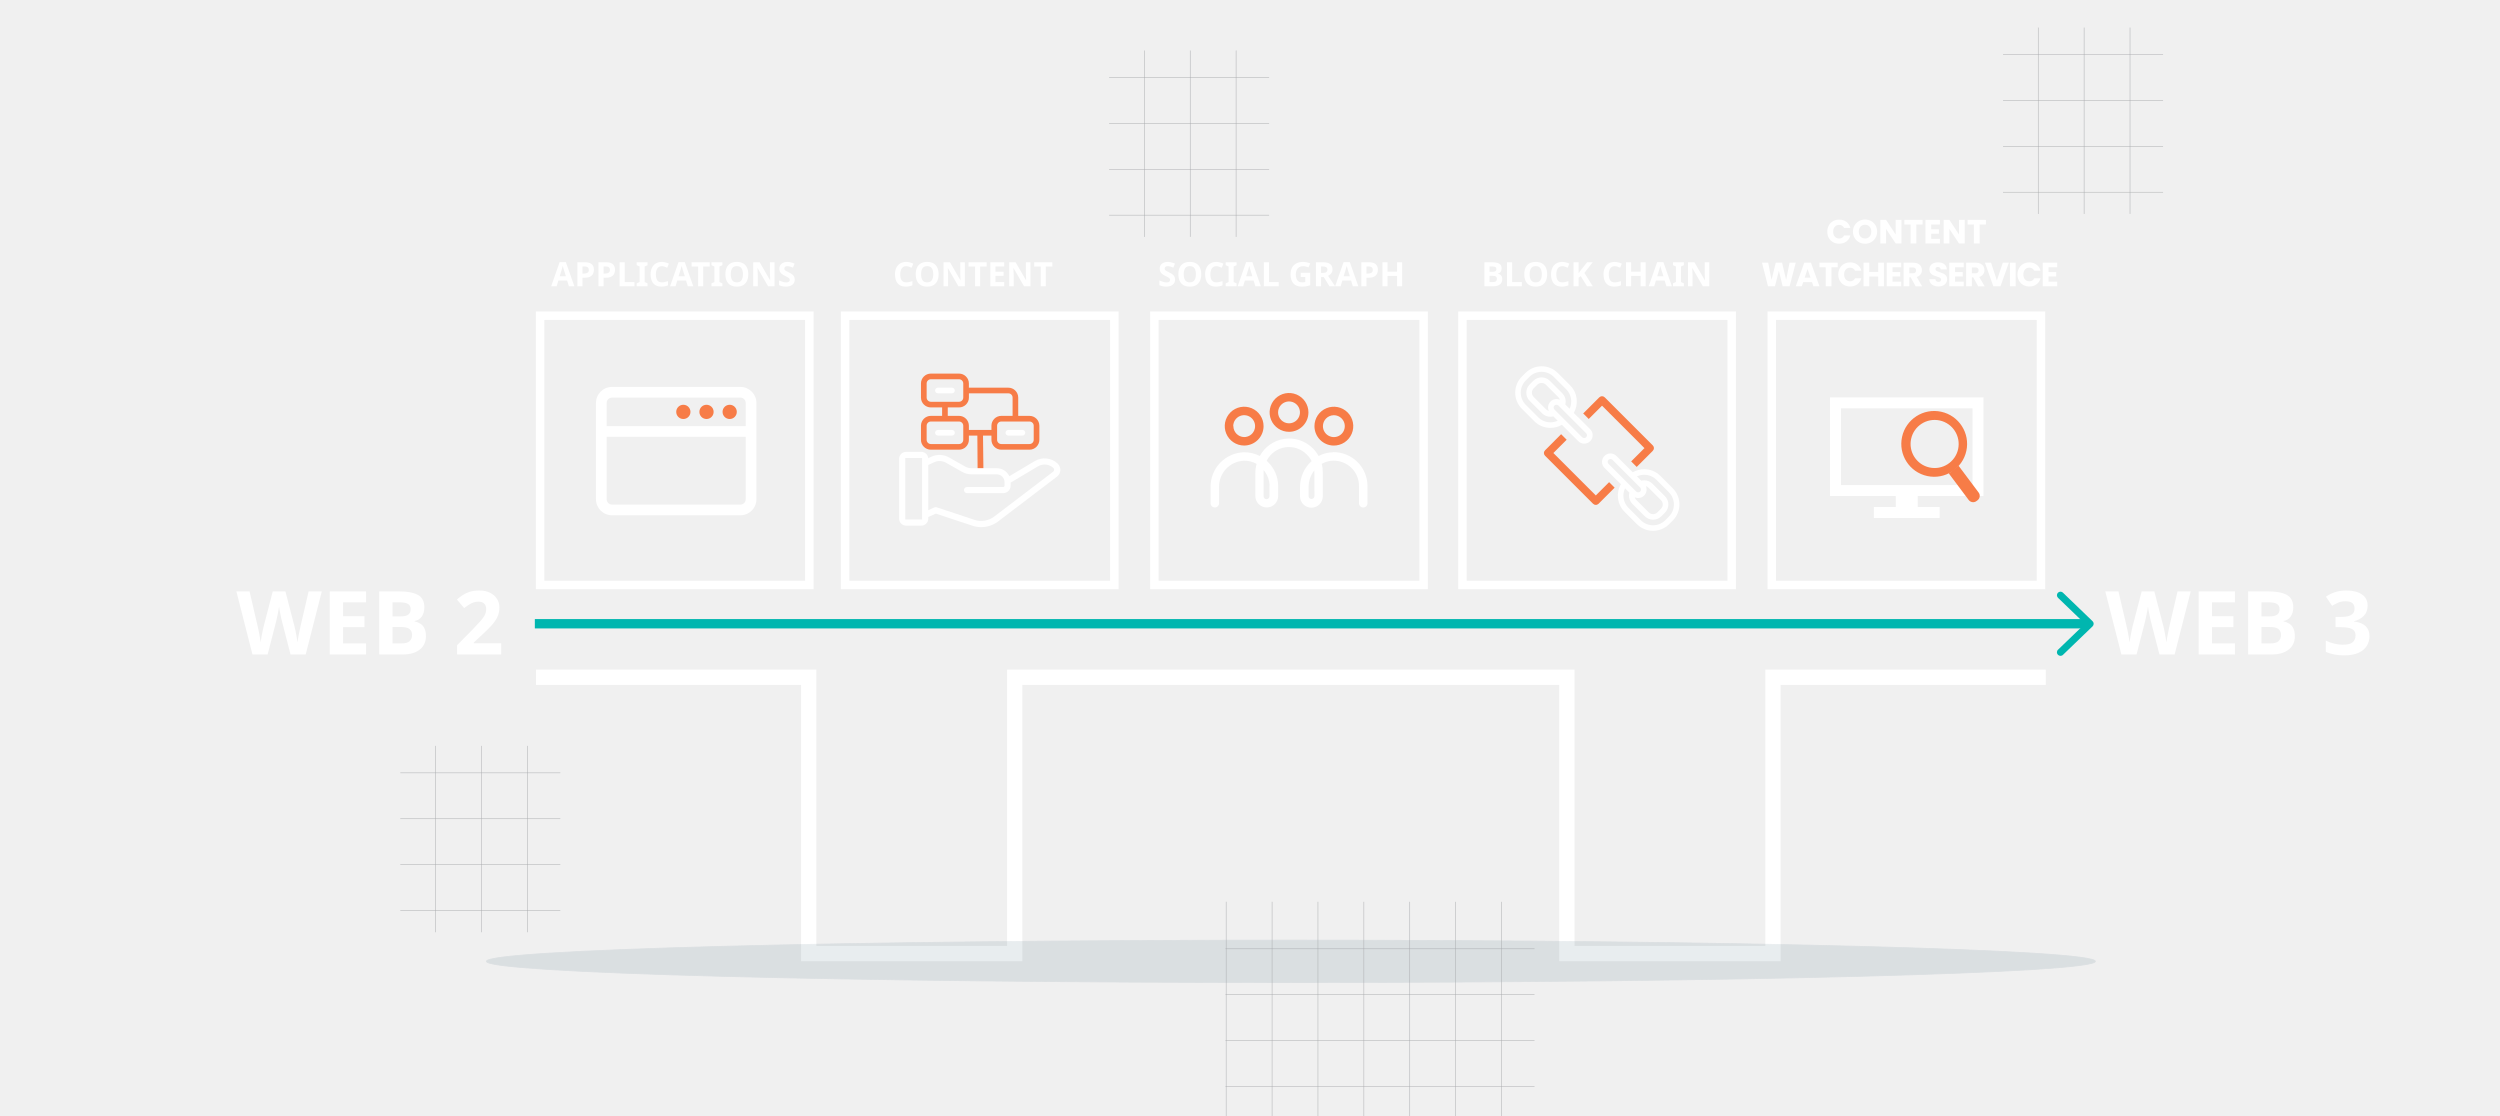
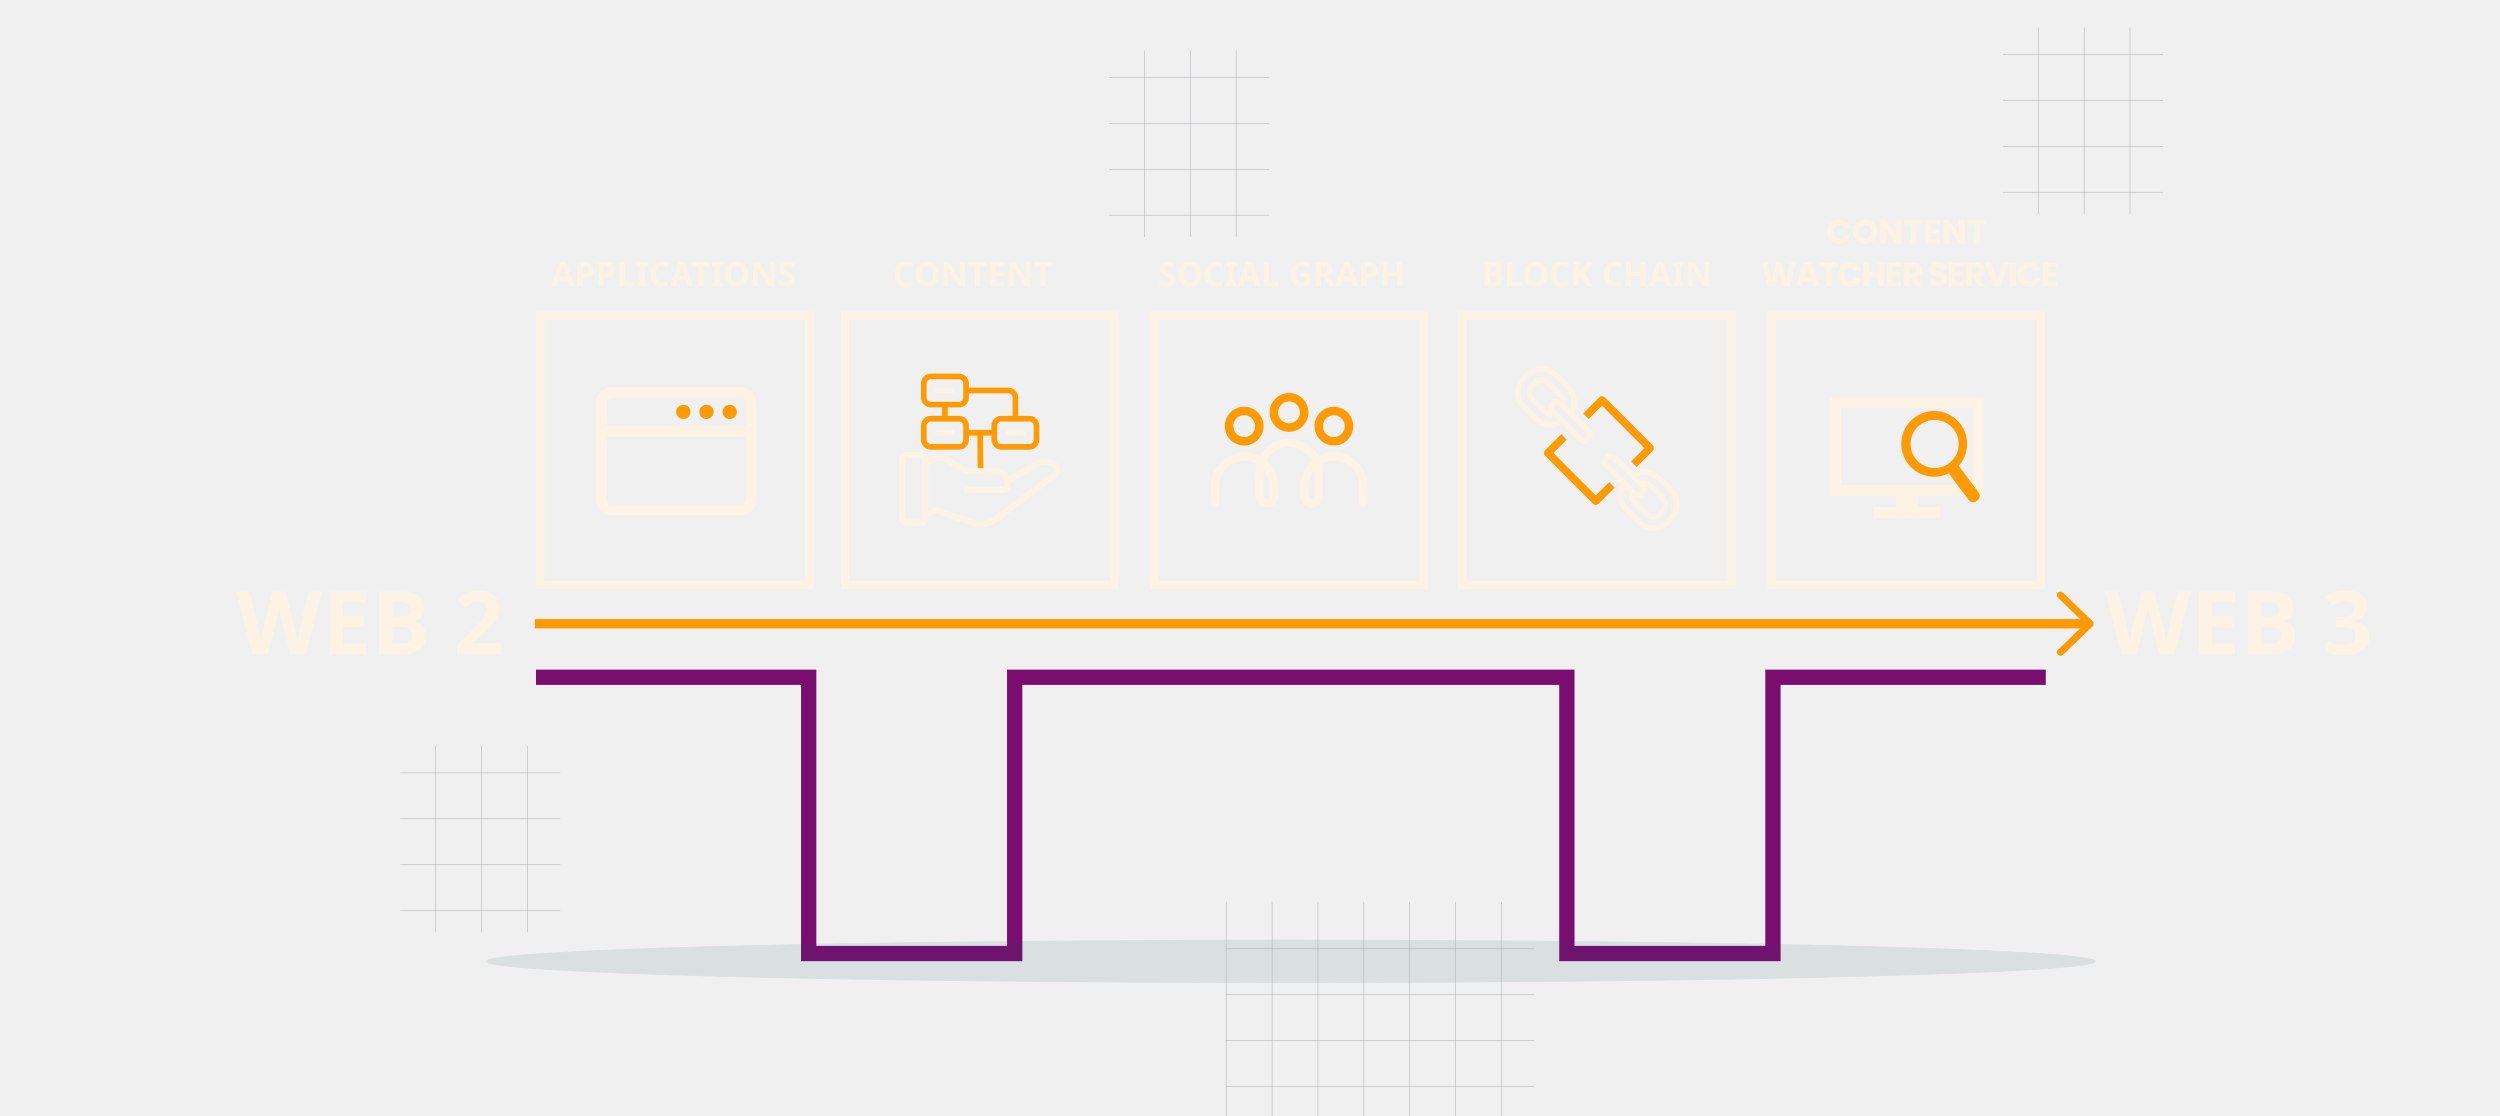
<svg xmlns="http://www.w3.org/2000/svg" viewBox="0 0 818 365">
-   <text fill="#fff" font-family="Poppins-Bold, Poppins" font-size="11" font-weight="700" transform="translate(180.34 93.67)">
-     <tspan x="0" y="0">APPLICATIONS</tspan>
+   <style>.A,.H,.I{isolation:isolate}.M{fill:#fcf3e4}.N{opacity:.8}.O{fill:#a7a9ac}.P{font-family:Poppins-Bold,Poppins}.Q{font-weight:700}.R{fill:#ff9a02}.S{font-size:11px}</style>
+   <text class="A M P Q S">
+     <tspan x="180.34" y="93.67">APPLICATIONS</tspan>
+     <tspan x="292.2" y="93.67">CONTENT</tspan>
  </text>
-   <text fill="#fff" font-family="Poppins-Bold, Poppins" font-size="11" font-weight="700" transform="translate(292.2 93.67)">
-     <tspan x="0" y="0">CONTENT</tspan>
+   <path d="M266.2 192.78h-90.87v-90.87h90.87v90.87zm-88.1-2.77h85.32v-85.32H178.1v85.32zm289.1 2.77h-90.87v-90.87h90.87v90.87zm-88.1-2.77h85.32v-85.32H379.1v85.32z" class="M" />
+   <path d="M428.12 134.94c0-2.57-1.55-4.89-3.92-5.87s-5.11-.44-6.92 1.38a6.35 6.35 0 0 0-1.38 6.92 6.34 6.34 0 0 0 5.87 3.92c3.51 0 6.35-2.85 6.35-6.35h0zm-9.93 0c0-1.45.87-2.75 2.21-3.31a3.57 3.57 0 0 1 4.67 4.67c-.55 1.34-1.86 2.21-3.31 2.21-1.97 0-3.57-1.61-3.58-3.58h.01zm18.19 10.85c2.58.02 4.91-1.51 5.91-3.89 1-2.37.47-5.11-1.34-6.94a6.35 6.35 0 1 0-4.56 10.83h-.01zm0-9.93a3.58 3.58 0 0 1 2.61 6.09c-1.02 1.04-2.56 1.35-3.91.8-1.34-.55-2.22-1.86-2.22-3.31a3.59 3.59 0 0 1 3.52-3.58h0zm-22.94 3.57c0-2.57-1.55-4.89-3.92-5.87s-5.11-.44-6.92 1.38a6.35 6.35 0 0 0-1.38 6.92c.98 2.37 3.3 3.92 5.87 3.92 3.51 0 6.35-2.85 6.35-6.35h0zm-9.93 0c0-1.45.87-2.75 2.21-3.31 1.34-.55 2.87-.25 3.9.78a3.57 3.57 0 0 1 .77 3.9c-.55 1.34-1.86 2.21-3.31 2.21a3.59 3.59 0 0 1-3.52-3.58h-.06.01z" class="R" />
+   <g class="M">
+     <path d="M436.18 147.98a10.56 10.56 0 0 0-4.74 1.22 10.65 10.65 0 0 0-1.93-2.55c-2.44-2.42-5.89-3.55-9.29-3.05s-6.37 2.58-8.01 5.6a11.21 11.21 0 0 0-5.27-1.22c-2.93.11-5.7 1.35-7.73 3.48-2.02 2.12-3.14 4.95-3.11 7.88v5.31c0 .77.62 1.39 1.39 1.39s1.39-.62 1.39-1.39v-5.31c-.07-4.59 3.53-8.39 8.12-8.59 1.46-.04 2.89.32 4.16 1.03a11.75 11.75 0 0 0-.41 3.06v7.47a3.73 3.73 0 1 0 7.46 0v-3.29c-.01-2.97-1.23-5.82-3.37-7.88l-.39-.36c1.18-2.36 3.42-4 6.02-4.41s5.24.46 7.09 2.33c.65.63 1.19 1.36 1.6 2.17-2.43 2.18-3.81 5.29-3.8 8.55v2.97h0a3.73 3.73 0 1 0 7.46 0v-7.85a10.79 10.79 0 0 0-.35-2.77 8.05 8.05 0 0 1 3.77-1.04 8.3 8.3 0 0 1 5.95 2.37c1.59 1.55 2.48 3.68 2.47 5.9v5.67c0 .77.62 1.39 1.39 1.39s1.39-.62 1.39-1.39v-5.63c0-2.97-1.19-5.81-3.31-7.9-2.11-2.09-4.97-3.24-7.94-3.2v.06-.02zm-20.81 11.1v3.29a.96.96 0 0 1-1.92 0v-8.56c1.24 1.46 1.94 3.3 1.96 5.22l-.04.06h0zm14.72 3.23a.96.96 0 0 1-1.92 0v-2.97a8.75 8.75 0 0 1 1.89-5.44v.62l.03 7.78h0z" />
+     <use href="#B" />
+     <use href="#B" x="-23.05" />
+     <use href="#B" x="-23.05" y="-13.83" />
+   </g>
+   <path d="M336.85 136.07h-3.69v-5.99c0-1.78-1.45-3.23-3.23-3.23h-12.91v-1.38c0-1.78-1.45-3.23-3.23-3.23h-9.22c-1.78 0-3.23 1.45-3.23 3.23v4.61c0 1.78 1.45 3.23 3.23 3.23h3.69v2.76h-3.69c-1.78 0-3.23 1.45-3.23 3.23v4.61c0 1.78 1.45 3.23 3.23 3.23h9.22c1.78 0 3.23-1.45 3.23-3.23v-1.38h2.77l.08 10.85h1.9l-.13-10.85h2.76v1.38c0 1.78 1.45 3.23 3.23 3.23h9.22c1.78 0 3.23-1.45 3.23-3.23v-4.61c0-1.78-1.45-3.23-3.23-3.23h0zm-21.67 3.23v4.61c0 .76-.62 1.38-1.38 1.38h-9.22c-.76 0-1.38-.62-1.38-1.38v-4.61c0-.76.62-1.38 1.38-1.38h9.22c.76 0 1.38.62 1.38 1.38zm0-9.22c0 .76-.62 1.38-1.38 1.38h-9.22c-.76 0-1.38-.62-1.38-1.38v-4.61c0-.76.62-1.38 1.38-1.38h9.22c.76 0 1.38.62 1.38 1.38v4.61zm-1.38 5.99h-3.69v-2.76h3.69c1.78 0 3.23-1.45 3.23-3.23v-1.38h12.91c.76 0 1.38.62 1.38 1.38v5.99h-3.69c-1.78 0-3.23 1.45-3.23 3.23v1.38h-7.38v-1.38c0-1.78-1.45-3.23-3.23-3.23h.01zm12.45 3.23c0-.76.62-1.38 1.38-1.38h9.22c.76 0 1.38.62 1.38 1.38v4.61c0 .76-.62 1.38-1.38 1.38h-9.22c-.76 0-1.38-.62-1.38-1.38v-4.61z" class="R" />
+   <path d="M346.08 151.7h0c-2.01-1.92-5.08-2.26-7.47-.85l-8.35 4.96-.13-.24c-.8-1.46-2.33-2.37-3.99-2.37h-8.26c-.73 0-1.46-.19-2.1-.55l-5.28-2.99a6.28 6.28 0 0 0-5.72-.23l-1.05.49-.07-.31c-.24-1.04-1.15-1.76-2.21-1.76h-4.98c-1.25 0-2.28 1.02-2.28 2.28v19.58c0 1.25 1.02 2.28 2.28 2.28h4.98c1.25 0 2.28-1.02 2.28-2.28v-.55l2.49-1.11 12 3.98c.91.3 1.86.45 2.8.45 1.97 0 3.94-.63 5.52-1.83l19.32-14.71a2.77 2.77 0 0 0 1.09-2.05c.04-.81-.27-1.6-.86-2.16v-.03zm-1.23 2.88l-.22-.27-19.32 14.71c-1.81 1.38-4.29 1.8-6.46 1.08l-12.37-4.11c-.11-.04-.21-.05-.32-.05a1.06 1.06 0 0 0-.42.09l-2.01.9v-14.79l1.91-.89c1.24-.58 2.69-.52 3.88.15l5.28 2.99a6.26 6.26 0 0 0 3.09.82h8.26c1.4 0 2.53 1.14 2.53 2.53v1.19c0 .23-.19.42-.42.42h-11.84c-.55 0-1.01.45-1.01 1s.45 1.01 1.01 1.01h11.83c1.34 0 2.43-1.09 2.43-2.43v-1.02l8.96-5.33c1.61-.96 3.69-.73 5.05.57.17.16.25.38.23.61-.01.2-.12.41-.29.54l.22.27h0zm-43.14-4.73v20.11h-5.5v-20.11h5.5zM366 192.78h-90.87v-90.87H366v90.87zm-88.1-2.77h85.32v-85.32H277.9v85.32zm391.3 2.77h-90.87v-90.87h90.87v90.87zm-88.1-2.77h85.32v-85.32H581.1v85.32zm-13.1 2.77h-90.87v-90.87H568v90.87zm-88.1-2.77h85.32v-85.32H479.9v85.32h0z" class="M" />
+   <g class="R">
+     <use href="#C" />
+     <path d="M225.92,134.77c0,1.29-1.04,2.33-2.33,2.33s-2.33-1.04-2.33-2.33,1.04-2.33,2.33-2.33,2.33,1.04,2.33,2.33Z" />
+     <use href="#C" x="7.58" />
+   </g>
+   <path d="M200.25 126.6a5.25 5.25 0 0 0-5.25 5.25v31.5a5.25 5.25 0 0 0 5.25 5.25h42a5.25 5.25 0 0 0 5.25-5.25v-31.5a5.25 5.25 0 0 0-5.25-5.25h-42zm-1.75 5.25c0-.97.78-1.75 1.75-1.75h42c.97 0 1.75.78 1.75 1.75v7.58h-45.5v-7.58zm45.5 11.08v20.42c0 .97-.78 1.75-1.75 1.75h-42c-.97 0-1.75-.78-1.75-1.75v-20.42H244z" fill-rule="evenodd" class="M" />
+   <path d="M508.26,148.23l4.35-4.35-1.81-1.81-5.25,5.26c-.24.24-.38.56-.38.9s.14.66.38.9l15.69,15.69c.24.24.57.38.91.38s.66-.14.91-.38l5.25-5.25-1.81-1.81-4.35,4.35-13.88-13.88h0Z" class="R" />
+   <path d="M516.35 136.53h0l-1.42-1.42c1.65-2.85 1.27-6.57-1.17-9.01l-4.07-4.07a7.47 7.47 0 0 0-10.55 0l-1.18 1.18a7.47 7.47 0 0 0 0 10.55l4.07 4.07c1.45 1.45 3.37 2.18 5.28 2.18 1.29 0 2.58-.34 3.74-1.01l1.42 1.42h0l1.44 1.43.37.37 2.13 2.13a2.74 2.74 0 1 0 3.9-3.9l-2.13-2.13-1.8-1.81-.03.02zm-13.04 0l-4.07-4.07a5.64 5.64 0 0 1 0-7.97l1.18-1.18c1.1-1.1 2.54-1.65 3.99-1.65s2.89.55 3.99 1.65l4.07 4.07c1.72 1.72 2.09 4.28 1.11 6.37l-1.42-1.41a3.91 3.91 0 0 0 .13-.97c0-1.02-.4-1.98-1.12-2.7l-4.07-4.07a3.82 3.82 0 0 0-5.4 0l-1.18 1.18a3.82 3.82 0 0 0 0 5.4l4.07 4.07c.74.74 1.72 1.12 2.7 1.12.33 0 .65-.05.97-.13l1.42 1.42c-2.09.97-4.65.61-6.37-1.11v-.02zm3.44-2.08a1.99 1.99 0 0 1-.86-.5l-4.07-4.07a1.99 1.99 0 0 1 0-2.82l1.18-1.18c.39-.39.9-.58 1.41-.58s1.02.19 1.41.58l4.07 4.07c.24.24.41.54.5.86a2.76 2.76 0 0 0-3.06.57 2.74 2.74 0 0 0-.81 1.95c0 .39.08.76.23 1.11h0zm12.24 7.3c.17.18.27.41.27.66s-.1.48-.27.66a.95.95 0 0 1-1.31 0l-9.06-9.06c-.17-.17-.27-.41-.27-.65s.1-.48.27-.66a.93.93 0 0 1 1.31 0l9.06 9.06h0zm9.95 15.25h0l1.42 1.42c-1.65 2.85-1.27 6.57 1.17 9.01l4.07 4.07a7.47 7.47 0 0 0 10.55 0l1.18-1.18a7.47 7.47 0 0 0 0-10.55l-4.07-4.07c-1.45-1.45-3.37-2.18-5.28-2.18-1.29 0-2.58.34-3.74 1.01l-1.42-1.42h0l-1.44-1.43-.37-.37-2.13-2.13a2.74 2.74 0 1 0-3.9 3.9l2.13 2.13 1.8 1.81.03-.02zm13.04 0l4.07 4.07a5.64 5.64 0 0 1 0 7.97l-1.18 1.18c-1.1 1.1-2.54 1.65-3.99 1.65s-2.89-.55-3.99-1.65l-4.07-4.07c-1.72-1.72-2.09-4.28-1.11-6.37l1.42 1.41a3.91 3.91 0 0 0-.13.97c0 1.02.4 1.98 1.12 2.7l4.07 4.07a3.82 3.82 0 0 0 5.4 0l1.18-1.18a3.82 3.82 0 0 0 0-5.4l-4.07-4.07c-.74-.74-1.72-1.12-2.7-1.12-.33 0-.65.05-.97.13l-1.42-1.42c2.09-.97 4.65-.61 6.37 1.11v.02zm-3.44 2.08a1.99 1.99 0 0 1 .86.5l4.07 4.07a1.99 1.99 0 0 1 0 2.82l-1.18 1.18c-.39.39-.9.58-1.41.58s-1.02-.19-1.41-.58l-4.07-4.07c-.24-.24-.41-.54-.5-.86a2.76 2.76 0 0 0 3.06-.57 2.74 2.74 0 0 0 .81-1.95c0-.39-.08-.76-.23-1.11h0zm-12.24-7.3c-.17-.18-.27-.41-.27-.66s.1-.48.27-.66a.95.95 0 0 1 1.31 0l9.06 9.06c.17.17.27.41.27.65s-.1.48-.27.66a.93.93 0 0 1-1.31 0l-9.06-9.06h0z" class="M" />
+   <g class="R">
+     <path d="M538.07 146.62l-4.35 4.35 1.81 1.81 5.25-5.26c.24-.24.38-.56.38-.9s-.14-.66-.38-.9l-15.69-15.69c-.24-.24-.57-.38-.91-.38s-.66.14-.91.38l-5.25 5.25 1.81 1.81 4.35-4.35 13.88 13.88h0zM675 193.92c-.46-.45-1.2-.43-1.65.03s-.43 1.2.03 1.65l7.61 7.33h-11.03v2.33h11.03l-7.61 7.33a1.15 1.15 0 0 0-.36.84c0 .31.11.58.33.81.45.46 1.19.48 1.65.03l9.69-9.33c.23-.22.36-.52.36-.84s-.13-.62-.36-.84l-9.69-9.33h0z" />
+     <path d="M175 202.56h507v3.06H175z" />
+   </g>
+   <path d="M175.38 221.6h89.22V312h67.41v-90.4h180.67V312h67.43v-90.4h89.27" fill="none" stroke-miterlimit="10" stroke="#790e70" stroke-width="5" />
+   <ellipse class="H" cx="422.38" cy="314.55" rx="263.24" ry="6.94" fill="#19455e" opacity=".1" stroke="#19455e" stroke-width=".25" />
+   <path d="M598.78 130.02v32.28h21.52v3.59h-7.17v3.59h21.52v-3.59h-7.17v-3.59H649v-32.28h-50.22zm3.59 3.59h43.05v25.11h-43.05v-25.11z" class="M" />
+   <g class="R">
+     <path d="M640.85,152.4l6.56,8.76c.6.8.43,1.93-.36,2.53l-.36.27c-.8.6-1.93.43-2.53-.36l-6.51-8.7" />
+     <path d="M622.35 142.96c1.26-5.81 6.99-9.5 12.8-8.24s9.5 6.99 8.24 12.8-6.99 9.5-12.8 8.24-9.5-6.99-8.24-12.8zm8.99 10c4.25.92 8.44-1.77 9.36-6.02s-1.77-8.44-6.02-9.36-8.44 1.77-9.36 6.02 1.77 8.44 6.02 9.36z" />
+   </g>
+   <text class="A M P Q S">
+     <tspan x="378.86" y="93.67">SOCIAL GRAPH</tspan>
+     <tspan x="484.72" y="93.67">BLOCK CHAIN</tspan>
  </text>
-   <path d="m266.2 192.78h-90.87v-90.87h90.87zm-88.1-2.77h85.32v-85.32h-85.32z" fill="#fff" />
-   <path d="m467.2 192.78h-90.87v-90.87h90.87zm-88.1-2.77h85.32v-85.32h-85.32z" fill="#fff" />
-   <path d="m428.12 134.94c0-2.57-1.55-4.89-3.92-5.87s-5.11-.44-6.92 1.38c-1.82 1.82-2.36 4.55-1.38 6.92.98 2.38 3.3 3.92 5.87 3.92 3.51 0 6.35-2.85 6.35-6.35zm-9.93 0c0-1.45.87-2.75 2.21-3.31s2.88-.25 3.9.77 1.33 2.56.77 3.9c-.55 1.34-1.86 2.21-3.31 2.21-1.97 0-3.57-1.61-3.58-3.58z" fill="#f77c47" />
-   <path d="m436.38 145.79c2.58.02 4.91-1.51 5.91-3.89 1-2.37.47-5.11-1.34-6.94s-4.55-2.38-6.93-1.4-3.93 3.3-3.93 5.88c0 3.49 2.81 6.32 6.3 6.35zm0-9.93c1.46-.02 2.77.83 3.35 2.17.57 1.34.28 2.88-.74 3.92s-2.56 1.35-3.91.8c-1.34-.55-2.22-1.86-2.22-3.31 0-1.95 1.57-3.54 3.52-3.58z" fill="#f77c47" />
-   <path d="m413.44 139.43c0-2.57-1.55-4.89-3.92-5.87s-5.11-.44-6.92 1.38c-1.82 1.82-2.36 4.55-1.38 6.92s3.3 3.92 5.87 3.92c3.51 0 6.35-2.85 6.35-6.35zm-9.93 0c0-1.45.87-2.75 2.21-3.31 1.34-.55 2.87-.25 3.9.78 1.02 1.02 1.33 2.56.77 3.9-.55 1.34-1.86 2.21-3.31 2.21-1.95-.04-3.52-1.63-3.52-3.58h-.06z" fill="#f77c47" />
-   <path d="m436.18 147.98c-1.66.03-3.28.45-4.74 1.22-.51-.94-1.16-1.8-1.93-2.55-2.44-2.42-5.89-3.55-9.29-3.05s-6.37 2.58-8.01 5.6c-1.63-.83-3.44-1.25-5.27-1.22-2.93.11-5.7 1.35-7.73 3.48-2.02 2.12-3.14 4.95-3.11 7.88v5.31c0 .77.62 1.39 1.39 1.39s1.39-.62 1.39-1.39v-5.31c-.07-4.59 3.53-8.39 8.12-8.59 1.46-.04 2.89.32 4.16 1.03-.27 1-.41 2.03-.41 3.06v7.47c0 2.06 1.67 3.73 3.73 3.73s3.73-1.67 3.73-3.73v-3.29c-.01-2.97-1.23-5.82-3.37-7.88l-.39-.36c1.18-2.36 3.42-4 6.02-4.41s5.24.46 7.09 2.33c.65.63 1.19 1.36 1.6 2.17-2.43 2.18-3.81 5.29-3.8 8.55v2.97c0 2.06 1.67 3.73 3.73 3.73s3.73-1.67 3.73-3.73v-7.85c0-.93-.11-1.87-.35-2.77 1.15-.65 2.45-1.01 3.77-1.04 2.22-.04 4.37.82 5.95 2.37 1.59 1.55 2.48 3.68 2.47 5.9v5.67c0 .77.62 1.39 1.39 1.39s1.39-.62 1.39-1.39v-5.63c0-2.97-1.19-5.81-3.31-7.9-2.11-2.09-4.97-3.24-7.94-3.2v.06zm-20.81 11.1v3.29c0 .53-.43.96-.96.96s-.96-.43-.96-.96v-8.56c1.24 1.46 1.94 3.3 1.96 5.22l-.04.06zm14.72 3.23c0 .53-.43.96-.96.96s-.96-.43-.96-.96v-2.97c0-1.97.66-3.89 1.89-5.44v.62l.03 7.78z" fill="#fff" />
-   <path d="m295.86 150.2h6.19v20.8h-6.19z" fill="none" />
-   <path d="m324.75 139.3c0-1.59 1.29-2.88 2.88-2.88h4.03v-6.34c0-.95-.77-1.73-1.73-1.73h-13.25v1.73c0 1.59-1.29 2.88-2.88 2.88h-4.03v3.46h4.03c1.59 0 2.88 1.29 2.88 2.88v1.73h8.07z" fill="none" />
-   <path d="m325.9 139.3v4.61c0 .95.77 1.73 1.73 1.73h9.22c.95 0 1.73-.77 1.73-1.73v-4.61c0-.95-.77-1.73-1.73-1.73h-9.22c-.95 0-1.73.77-1.73 1.73zm4.03 1.73h4.61c.32 0 .58.26.58.58s-.26.58-.58.58h-4.61c-.32 0-.58-.26-.58-.58s.26-.58.58-.58z" fill="none" />
-   <path d="m313.8 137.57h-9.22c-.95 0-1.73.77-1.73 1.73v4.61c0 .95.77 1.73 1.73 1.73h9.22c.95 0 1.73-.77 1.73-1.73v-4.61c0-.95-.77-1.73-1.73-1.73zm-2.31 4.61h-4.61c-.32 0-.58-.26-.58-.58s.26-.58.58-.58h4.61c.32 0 .58.26.58.58s-.26.58-.58.58z" fill="none" />
-   <path d="m315.52 130.07v-4.61c0-.95-.77-1.73-1.73-1.73h-9.22c-.95 0-1.73.77-1.73 1.73v4.61c0 .95.77 1.73 1.73 1.73h9.22c.95 0 1.73-.77 1.73-1.73zm-4.03-1.73h-4.61c-.32 0-.58-.26-.58-.58s.26-.58.58-.58h4.61c.32 0 .58.26.58.58s-.26.58-.58.58z" fill="none" />
-   <path d="m334.54 140.68h-4.61c-.51 0-.92.41-.92.92s.41.92.92.92h4.61c.51 0 .92-.41.92-.92s-.41-.92-.92-.92z" fill="#fff" />
-   <path d="m311.49 140.68h-4.61c-.51 0-.92.41-.92.92s.41.92.92.92h4.61c.51 0 .92-.41.92-.92s-.41-.92-.92-.92z" fill="#fff" />
-   <path d="m311.49 126.85h-4.61c-.51 0-.92.41-.92.92s.41.92.92.92h4.61c.51 0 .92-.41.92-.92s-.41-.92-.92-.92z" fill="#fff" />
-   <path d="m336.85 136.07h-3.69v-5.99c0-1.78-1.45-3.23-3.23-3.23h-12.91v-1.38c0-1.78-1.45-3.23-3.23-3.23h-9.22c-1.78 0-3.23 1.45-3.23 3.23v4.61c0 1.78 1.45 3.23 3.23 3.23h3.69v2.76h-3.69c-1.78 0-3.23 1.45-3.23 3.23v4.61c0 1.78 1.45 3.23 3.23 3.23h9.22c1.78 0 3.23-1.45 3.23-3.23v-1.38h2.77l.08 10.85h1.9l-.13-10.85h2.76v1.38c0 1.78 1.45 3.23 3.23 3.23h9.22c1.78 0 3.23-1.45 3.23-3.23v-4.61c0-1.78-1.45-3.23-3.23-3.23zm-21.67 3.23v4.61c0 .76-.62 1.38-1.38 1.38h-9.22c-.76 0-1.38-.62-1.38-1.38v-4.61c0-.76.62-1.38 1.38-1.38h9.22c.76 0 1.38.62 1.38 1.38zm0-9.22c0 .76-.62 1.38-1.38 1.38h-9.22c-.76 0-1.38-.62-1.38-1.38v-4.61c0-.76.62-1.38 1.38-1.38h9.22c.76 0 1.38.62 1.38 1.38zm-1.38 5.99h-3.69v-2.76h3.69c1.78 0 3.23-1.45 3.23-3.23v-1.38h12.91c.76 0 1.38.62 1.38 1.38v5.99h-3.69c-1.78 0-3.23 1.45-3.23 3.23v1.38h-7.38v-1.38c0-1.78-1.45-3.23-3.23-3.23zm12.45 3.23c0-.76.62-1.38 1.38-1.38h9.22c.76 0 1.38.62 1.38 1.38v4.61c0 .76-.62 1.38-1.38 1.38h-9.22c-.76 0-1.38-.62-1.38-1.38z" fill="#f77c47" />
-   <path d="m346.08 151.7c-2.01-1.92-5.08-2.26-7.47-.85l-8.35 4.96-.13-.24c-.8-1.46-2.33-2.37-3.99-2.37h-8.26c-.73 0-1.46-.19-2.1-.55l-5.28-2.99c-1.76-.99-3.9-1.08-5.72-.23l-1.05.49-.07-.31c-.24-1.04-1.15-1.76-2.21-1.76h-4.98c-1.25 0-2.28 1.02-2.28 2.28v19.58c0 1.25 1.02 2.28 2.28 2.28h4.98c1.25 0 2.28-1.02 2.28-2.28v-.55l2.49-1.11 12 3.98c.91.3 1.86.45 2.8.45 1.97 0 3.94-.63 5.52-1.83l19.32-14.71c.65-.49 1.04-1.24 1.09-2.05.04-.81-.27-1.6-.86-2.16zm-1.23 2.88-.22-.27-19.32 14.71c-1.81 1.38-4.29 1.8-6.46 1.08l-12.37-4.11c-.11-.04-.21-.05-.32-.05-.14 0-.28.03-.42.09l-2.01.9v-14.79l1.91-.89c1.24-.58 2.69-.52 3.88.15l5.28 2.99c.93.53 2 .82 3.09.82h8.26c1.4 0 2.53 1.14 2.53 2.53v1.19c0 .23-.19.42-.42.42h-11.84c-.55 0-1.01.45-1.01 1s.45 1.01 1.01 1.01h11.83c1.34 0 2.43-1.09 2.43-2.43v-1.02l8.96-5.33c1.61-.96 3.69-.73 5.05.57.17.16.25.38.23.61-.01.2-.12.41-.29.54l.22.27zm-43.14-4.73v20.11h-5.5v-20.11z" fill="#fff" />
-   <path d="m366 192.78h-90.87v-90.87h90.87zm-88.1-2.77h85.32v-85.32h-85.32z" fill="#fff" />
-   <path d="m669.2 192.78h-90.87v-90.87h90.87zm-88.1-2.77h85.32v-85.32h-85.32z" fill="#fff" />
-   <path d="m568 192.78h-90.87v-90.87h90.87zm-88.1-2.77h85.32v-85.32h-85.32z" fill="#fff" />
-   <path d="m231.17 137.1c1.29 0 2.33-1.04 2.33-2.33s-1.04-2.33-2.33-2.33-2.33 1.04-2.33 2.33 1.04 2.33 2.33 2.33z" fill="#f77c47" />
-   <path d="m225.92 134.77c0 1.29-1.04 2.33-2.33 2.33s-2.33-1.04-2.33-2.33 1.04-2.33 2.33-2.33 2.33 1.04 2.33 2.33z" fill="#f77c47" />
-   <path d="m238.75 137.1c1.29 0 2.33-1.04 2.33-2.33s-1.04-2.33-2.33-2.33-2.33 1.04-2.33 2.33 1.04 2.33 2.33 2.33z" fill="#f77c47" />
-   <path d="m200.25 126.6c-2.9 0-5.25 2.35-5.25 5.25v31.5c0 2.9 2.35 5.25 5.25 5.25h42c2.9 0 5.25-2.35 5.25-5.25v-31.5c0-2.9-2.35-5.25-5.25-5.25zm-1.75 5.25c0-.97.78-1.75 1.75-1.75h42c.97 0 1.75.78 1.75 1.75v7.58h-45.5zm45.5 11.08v20.42c0 .97-.78 1.75-1.75 1.75h-42c-.97 0-1.75-.78-1.75-1.75v-20.42z" fill="#fff" fill-rule="evenodd" />
-   <path d="m508.26 148.23 4.35-4.35-1.81-1.81-5.25 5.26c-.24.24-.38.56-.38.9s.14.66.38.9l15.69 15.69c.24.24.57.38.91.38s.66-.14.91-.38l5.25-5.25-1.81-1.81-4.35 4.35-13.88-13.88z" fill="#f77c47" />
-   <path d="m510.38 130.84c-.09-.32-.25-.62-.5-.86l-4.07-4.07c-.39-.39-.9-.58-1.41-.58s-1.02.19-1.41.58l-1.18 1.18c-.78.78-.78 2.04 0 2.82l4.07 4.07c.25.25.55.41.86.5-.15-.35-.23-.72-.23-1.11 0-.74.29-1.43.81-1.95.83-.83 2.05-1.01 3.06-.57z" fill="none" />
-   <path d="m507.3 136.37c-.98 0-1.95-.37-2.7-1.12l-4.07-4.07c-1.49-1.49-1.49-3.91 0-5.4l1.18-1.18c1.49-1.49 3.91-1.49 5.4 0l4.07 4.07c.72.72 1.12 1.68 1.12 2.7 0 .33-.05.66-.13.97l1.42 1.41c.97-2.09.61-4.65-1.11-6.37l-4.07-4.07c-1.1-1.1-2.54-1.65-3.99-1.65s-2.89.55-3.99 1.65l-1.18 1.18c-2.2 2.2-2.2 5.78 0 7.97l4.07 4.07c1.72 1.72 4.28 2.09 6.37 1.11l-1.42-1.42c-.32.08-.64.13-.97.13z" fill="none" />
-   <path d="m537.68 161.76c.36-.36.36-.95 0-1.31l-9.06-9.06c-.17-.17-.41-.27-.65-.27s-.48.1-.66.27c-.18.18-.27.41-.27.66s.1.48.27.66l9.06 9.06c.36.36.95.36 1.31 0z" fill="none" />
-   <path d="m508.62 132.7c-.18.18-.27.41-.27.66s.1.48.27.65l9.06 9.06c.35.35.96.35 1.31 0 .18-.18.27-.41.27-.66s-.1-.48-.27-.66l-9.06-9.06c-.36-.36-.95-.36-1.31 0z" fill="none" />
-   <path d="m547.05 161.98-4.07-4.07c-1.06-1.06-2.48-1.65-3.99-1.65-.84 0-1.65.19-2.39.53l1.42 1.42c.31-.08.64-.13.97-.13 1.02 0 1.98.4 2.7 1.12l4.07 4.07c1.49 1.49 1.49 3.91 0 5.4l-1.18 1.18c-.72.72-1.68 1.12-2.7 1.12-1.02 0-1.98-.4-2.7-1.12l-4.07-4.07c-.99-.99-1.32-2.4-.99-3.67l-1.42-1.42c-.97 2.09-.61 4.65 1.11 6.37l4.07 4.07c2.2 2.2 5.77 2.2 7.97 0l1.18-1.18c1.06-1.06 1.65-2.48 1.65-3.99s-.59-2.92-1.65-3.99z" fill="none" />
-   <path d="m537.03 163.86c-.38 0-.76-.08-1.11-.24.09.32.25.62.5.86l4.07 4.07c.38.37.87.58 1.41.58.53 0 1.03-.21 1.41-.58l1.18-1.18c.78-.78.78-2.04 0-2.82l-4.07-4.07c-.24-.24-.54-.41-.86-.5.44 1.01.26 2.23-.57 3.06-.54.54-1.24.8-1.95.8z" fill="none" />
-   <path d="m516.35 136.53s-1.42-1.42-1.42-1.42c1.65-2.85 1.27-6.57-1.17-9.01l-4.07-4.07c-2.91-2.91-7.64-2.91-10.55 0l-1.18 1.18c-2.91 2.91-2.91 7.64 0 10.55l4.07 4.07c1.45 1.45 3.37 2.18 5.28 2.18 1.29 0 2.58-.34 3.74-1.01l1.42 1.42s1.44 1.43 1.44 1.43l.37.37 2.13 2.13c.52.52 1.21.81 1.95.81s1.43-.29 1.95-.81.81-1.21.81-1.95-.29-1.43-.81-1.95l-2.13-2.13-1.8-1.81zm-13.04 0-4.07-4.07c-2.2-2.2-2.2-5.77 0-7.97l1.18-1.18c1.1-1.1 2.54-1.65 3.99-1.65s2.89.55 3.99 1.65l4.07 4.07c1.72 1.72 2.09 4.28 1.11 6.37l-1.42-1.41c.08-.31.13-.64.13-.97 0-1.02-.4-1.98-1.12-2.7l-4.07-4.07c-1.49-1.49-3.91-1.49-5.4 0l-1.18 1.18c-1.49 1.49-1.49 3.91 0 5.4l4.07 4.07c.74.74 1.72 1.12 2.7 1.12.33 0 .65-.05.97-.13l1.42 1.42c-2.09.97-4.65.61-6.37-1.11zm3.44-2.08c-.31-.09-.61-.25-.86-.5l-4.07-4.07c-.78-.78-.78-2.04 0-2.82l1.18-1.18c.39-.39.9-.58 1.41-.58s1.02.19 1.41.58l4.07 4.07c.24.24.41.54.5.86-1.01-.44-2.23-.26-3.06.57-.52.52-.81 1.21-.81 1.95 0 .39.08.76.23 1.11zm12.24 7.3c.17.18.27.41.27.66s-.1.48-.27.66c-.35.35-.96.35-1.31 0l-9.06-9.06c-.17-.17-.27-.41-.27-.65s.1-.48.27-.66c.36-.36.95-.36 1.31 0l9.06 9.06z" fill="#fff" />
-   <path d="m528.94 157s1.42 1.42 1.42 1.42c-1.65 2.85-1.27 6.57 1.17 9.01l4.07 4.07c2.91 2.91 7.64 2.91 10.55 0l1.18-1.18c2.91-2.91 2.91-7.64 0-10.55l-4.07-4.07c-1.45-1.45-3.37-2.18-5.28-2.18-1.29 0-2.58.34-3.74 1.01l-1.42-1.42s-1.44-1.43-1.44-1.43l-.37-.37-2.13-2.13c-.52-.52-1.21-.81-1.95-.81s-1.43.29-1.95.81-.81 1.21-.81 1.95.29 1.43.81 1.95l2.13 2.13 1.8 1.81zm13.04 0 4.07 4.07c2.2 2.2 2.2 5.77 0 7.97l-1.18 1.18c-1.1 1.1-2.54 1.65-3.99 1.65s-2.89-.55-3.99-1.65l-4.07-4.07c-1.72-1.72-2.09-4.28-1.11-6.37l1.42 1.41c-.08.31-.13.64-.13.97 0 1.02.4 1.98 1.12 2.7l4.07 4.07c1.49 1.49 3.91 1.49 5.4 0l1.18-1.18c1.49-1.49 1.49-3.91 0-5.4l-4.07-4.07c-.74-.74-1.72-1.12-2.7-1.12-.33 0-.65.05-.97.13l-1.42-1.42c2.09-.97 4.65-.61 6.37 1.11zm-3.44 2.08c.31.09.61.25.86.5l4.07 4.07c.78.78.78 2.04 0 2.82l-1.18 1.18c-.39.39-.9.58-1.41.58s-1.02-.19-1.41-.58l-4.07-4.07c-.24-.24-.41-.54-.5-.86 1.01.44 2.23.26 3.06-.57.52-.52.81-1.21.81-1.95 0-.39-.08-.76-.23-1.11zm-12.24-7.3c-.17-.18-.27-.41-.27-.66s.1-.48.27-.66c.35-.35.96-.35 1.31 0l9.06 9.06c.17.17.27.41.27.65s-.1.48-.27.66c-.36.36-.95.36-1.31 0l-9.06-9.06z" fill="#fff" />
-   <path d="m538.07 146.62-4.35 4.35 1.81 1.81 5.25-5.26c.24-.24.38-.56.38-.9s-.14-.66-.38-.9l-15.69-15.69c-.24-.24-.57-.38-.91-.38s-.66.14-.91.38l-5.25 5.25 1.81 1.81 4.35-4.35 13.88 13.88z" fill="#f77c47" />
-   <path d="m675 193.92c-.46-.45-1.2-.43-1.65.03s-.43 1.2.03 1.65l7.61 7.33h-11.03v2.33h11.03l-7.61 7.33c-.24.23-.36.53-.36.84s.11.58.33.81c.45.46 1.19.48 1.65.03l9.69-9.33c.23-.22.36-.52.36-.84s-.13-.62-.36-.84l-9.69-9.33z" fill="#00b6af" />
-   <path d="m175 202.56h507v3.06h-507z" fill="#00b6af" />
-   <path d="m175.38 221.6h89.22v90.4h67.41v-90.4h180.67v90.4h67.43v-90.4h89.27" fill="none" stroke="#fff" stroke-miterlimit="10" stroke-width="5" />
-   <ellipse cx="422.38" cy="314.55" fill="#19455e" opacity=".1" rx="263.24" ry="6.94" stroke="#19455e" stroke-miterlimit="10" stroke-width=".25" />
-   <path d="m598.78 130.02v32.28h21.52v3.59h-7.17v3.59h21.52v-3.59h-7.17v-3.59h21.52v-32.28zm3.59 3.59h43.05v25.11h-43.05z" fill="#fff" />
-   <path d="m640.85 152.4 6.56 8.76c.6.8.43 1.93-.36 2.53l-.36.27c-.8.6-1.93.43-2.53-.36l-6.51-8.7" fill="#f77c47" />
-   <path d="m622.35 142.96c1.26-5.81 6.99-9.5 12.8-8.24s9.5 6.99 8.24 12.8-6.99 9.5-12.8 8.24-9.5-6.99-8.24-12.8zm8.99 10c4.25.92 8.44-1.77 9.36-6.02s-1.77-8.44-6.02-9.36-8.44 1.77-9.36 6.02 1.77 8.44 6.02 9.36z" fill="#f77c47" />
-   <g fill="#fff">
-     <text font-family="Poppins-Bold, Poppins" font-size="11" font-weight="700" transform="translate(378.86 93.67)">
-       <tspan x="0" y="0">SOCIAL GRAPH</tspan>
+   <g class="M">
+     <path d="M598.39 73.76a3.57 3.57 0 0 1 1.38-1.4c.59-.33 1.26-.5 2.01-.5.92 0 1.7.24 2.35.73.65.48 1.09 1.14 1.31 1.98h-2.07a1.68 1.68 0 0 0-.65-.74 1.81 1.81 0 0 0-.96-.25c-.58 0-1.05.2-1.41.61-.36.4-.54.94-.54 1.62s.18 1.21.54 1.62c.36.4.83.61 1.41.61a1.81 1.81 0 0 0 .96-.25 1.68 1.68 0 0 0 .65-.74h2.07c-.22.84-.66 1.49-1.31 1.97s-1.44.72-2.35.72c-.75 0-1.42-.17-2.01-.5s-1.05-.8-1.38-1.39-.5-1.27-.5-2.04.17-1.44.5-2.04h0zm9.86 5.48a3.75 3.75 0 0 1-1.44-1.41c-.36-.61-.53-1.29-.53-2.04s.18-1.43.53-2.04c.36-.6.84-1.07 1.44-1.41s1.27-.51 2-.51a4.02 4.02 0 0 1 2 .51c.61.34 1.08.81 1.43 1.41s.52 1.28.52 2.04-.18 1.44-.53 2.04-.83 1.08-1.43 1.41c-.6.34-1.27.51-1.99.51s-1.39-.17-2-.51zm3.48-1.83c.37-.41.56-.95.56-1.63s-.19-1.23-.56-1.63c-.37-.41-.86-.61-1.48-.61s-1.12.2-1.49.61c-.37.4-.56.95-.56 1.64s.18 1.23.56 1.63c.37.41.87.61 1.49.61s1.11-.21 1.48-.62z" />
+     <use href="#D" />
+     <use href="#E" />
+     <path d="M631.89,73.46v1.56h2.52v1.45h-2.52v1.69h2.85v1.51h-4.73v-7.72h4.73v1.51h-2.85Z" />
+     <use href="#D" x="20.72" />
+     <use href="#E" x="20.72" />
+     <path d="M587.57 85.95l-2.01 7.72h-2.28l-1.23-5.08-1.28 5.08h-2.28l-1.96-7.72h2.01l1.11 5.62 1.38-5.62h2.07l1.32 5.62 1.12-5.62h2.03zm5.31 6.36H590l-.46 1.36h-1.97l2.79-7.72h2.18l2.79 7.72h-1.99l-.46-1.36h0zm-.48-1.45l-.96-2.83-.95 2.83h1.91zm8.9-4.91v1.51h-2.05v6.21h-1.88v-6.21h-2.05v-1.51h5.98z" />
+     <use href="#F" />
+     <path d="M616.43,85.95v7.72h-1.88v-3.18h-2.93v3.18h-1.88v-7.72h1.88v3.03h2.93v-3.03h1.88Z" />
+     <use href="#G" />
+     <path d="M626.79 93.67l-1.61-2.92h-.45v2.92h-1.88v-7.72h3.16c.61 0 1.13.11 1.56.32s.75.5.96.87a2.46 2.46 0 0 1 .32 1.24c0 .51-.14.97-.43 1.38-.29.4-.72.69-1.28.86l1.78 3.06h-2.13zm-2.06-4.25h1.17c.34 0 .6-.08.78-.25.17-.17.26-.41.26-.71s-.09-.52-.26-.69-.43-.25-.78-.25h-1.17v1.91h0zm8.03 4.05c-.45-.18-.8-.45-1.07-.81s-.41-.79-.42-1.3h2c.03.29.13.5.3.65s.39.23.66.23.5-.06.66-.19a.65.65 0 0 0 .24-.53.61.61 0 0 0-.19-.47c-.13-.12-.29-.23-.47-.31-.19-.08-.45-.17-.8-.28-.5-.15-.91-.31-1.22-.46a2.19 2.19 0 0 1-.81-.68c-.23-.3-.34-.69-.34-1.18 0-.72.26-1.28.78-1.69s1.2-.61 2.04-.61 1.54.2 2.06.61.8.97.84 1.7h-2.04c-.01-.25-.11-.45-.28-.59s-.38-.21-.65-.21c-.23 0-.41.06-.55.18s-.21.3-.21.52c0 .25.12.44.35.58s.6.29 1.1.45l1.22.48c.31.15.58.38.81.67s.34.67.34 1.13a2.13 2.13 0 0 1-.34 1.2c-.23.36-.55.65-.97.86-.43.21-.93.32-1.51.32s-1.07-.09-1.52-.28h0z" />
+     <use href="#G" x="20.46" />
+     <path d="M647.25 93.67l-1.61-2.92h-.45v2.92h-1.88v-7.72h3.16c.61 0 1.13.11 1.56.32s.75.5.96.87a2.46 2.46 0 0 1 .32 1.24c0 .51-.14.97-.43 1.38-.29.4-.72.69-1.28.86l1.78 3.06h-2.13zm-2.06-4.25h1.17c.34 0 .6-.08.78-.25.17-.17.26-.41.26-.71s-.09-.52-.26-.69-.43-.25-.78-.25h-1.17v1.91h0zm12.11-3.47l-2.74 7.72h-2.35l-2.74-7.72h2l1.91 5.83 1.93-5.83h1.99zm2.22 0v7.72h-1.88v-7.72h1.88z" />
+     <use href="#F" x="58.64" />
+     <use href="#G" x="51.04" />
+     <text class="I P Q" font-size="28.9">
+       <tspan x="77.34" y="214.14">WEB 2</tspan>
    </text>
-     <text font-family="Poppins-Bold, Poppins" font-size="11" font-weight="700" transform="translate(484.72 93.67)">
-       <tspan x="0" y="0">BLOCK CHAIN</tspan>
-     </text>
-     <path d="m598.39 73.76c.33-.6.79-1.06 1.38-1.4.59-.33 1.26-.5 2.01-.5.92 0 1.7.24 2.35.73.65.48 1.09 1.14 1.31 1.98h-2.07c-.15-.32-.37-.57-.65-.74s-.6-.25-.96-.25c-.58 0-1.05.2-1.41.61-.36.4-.54.94-.54 1.62s.18 1.21.54 1.62c.36.4.83.61 1.41.61.36 0 .68-.08.96-.25s.5-.42.65-.74h2.07c-.22.84-.66 1.49-1.31 1.97s-1.44.72-2.35.72c-.75 0-1.42-.17-2.01-.5s-1.05-.8-1.38-1.39-.5-1.27-.5-2.04.17-1.44.5-2.04z" />
-     <path d="m608.25 79.24c-.61-.34-1.09-.81-1.44-1.41-.36-.61-.53-1.29-.53-2.04s.18-1.43.53-2.04c.36-.6.84-1.07 1.44-1.41s1.27-.51 2-.51 1.39.17 2 .51 1.08.81 1.43 1.41.52 1.28.52 2.04-.18 1.44-.53 2.04-.83 1.08-1.43 1.41c-.6.34-1.27.51-1.99.51s-1.39-.17-2-.51zm3.48-1.83c.37-.41.56-.95.56-1.63s-.19-1.23-.56-1.63c-.37-.41-.86-.61-1.48-.61s-1.12.2-1.49.61c-.37.4-.56.95-.56 1.64s.18 1.23.56 1.63c.37.41.87.61 1.49.61s1.11-.21 1.48-.62z" />
-     <path d="m622.15 79.67h-1.88l-3.15-4.76v4.76h-1.88v-7.72h1.88l3.15 4.79v-4.79h1.88z" />
-     <path d="m629.07 71.95v1.51h-2.05v6.21h-1.88v-6.21h-2.05v-1.51h5.97z" />
-     <path d="m631.89 73.46v1.56h2.52v1.45h-2.52v1.69h2.85v1.51h-4.73v-7.72h4.73v1.51z" />
-     <path d="m642.87 79.67h-1.88l-3.15-4.76v4.76h-1.88v-7.72h1.88l3.15 4.79v-4.79h1.88z" />
-     <path d="m649.79 71.95v1.51h-2.05v6.21h-1.88v-6.21h-2.05v-1.51h5.97z" />
-     <path d="m587.57 85.95-2.01 7.72h-2.28l-1.23-5.08-1.28 5.08h-2.28l-1.96-7.72h2.01l1.11 5.62 1.38-5.62h2.07l1.32 5.62 1.12-5.62h2.02z" />
-     <path d="m592.88 92.31h-2.88l-.46 1.36h-1.97l2.79-7.72h2.18l2.79 7.72h-1.99zm-.48-1.45-.96-2.83-.95 2.83h1.9z" />
-     <path d="m601.3 85.95v1.51h-2.05v6.21h-1.88v-6.21h-2.05v-1.51h5.97z" />
-     <path d="m601.98 87.76c.33-.6.79-1.06 1.38-1.4.59-.33 1.26-.5 2.01-.5.92 0 1.7.24 2.35.73.65.48 1.09 1.14 1.31 1.98h-2.07c-.15-.32-.37-.57-.65-.74s-.6-.25-.96-.25c-.58 0-1.05.2-1.41.61-.36.4-.54.94-.54 1.62s.18 1.21.54 1.62c.36.4.83.61 1.41.61.36 0 .68-.08.96-.25s.5-.42.65-.74h2.07c-.22.84-.66 1.49-1.31 1.97s-1.44.72-2.35.72c-.75 0-1.42-.17-2.01-.5s-1.05-.8-1.38-1.39-.5-1.27-.5-2.04.17-1.44.5-2.04z" />
-     <path d="m616.43 85.95v7.72h-1.88v-3.18h-2.93v3.18h-1.88v-7.72h1.88v3.03h2.93v-3.03z" />
-     <path d="m619.23 87.46v1.56h2.52v1.45h-2.52v1.69h2.85v1.51h-4.73v-7.72h4.73v1.51z" />
-     <path d="m626.79 93.67-1.61-2.92h-.45v2.92h-1.88v-7.72h3.16c.61 0 1.13.11 1.56.32s.75.5.96.87.32.78.32 1.24c0 .51-.14.97-.43 1.38-.29.4-.72.69-1.28.86l1.78 3.06h-2.12zm-2.06-4.25h1.17c.34 0 .6-.08.78-.25.17-.17.26-.41.26-.71s-.09-.52-.26-.69-.43-.25-.78-.25h-1.17v1.91z" />
-     <path d="m632.76 93.47c-.45-.18-.8-.45-1.07-.81s-.41-.79-.42-1.3h2c.03.29.13.5.3.65s.39.23.66.23.5-.06.66-.19.24-.31.24-.53c0-.19-.06-.35-.19-.47s-.29-.23-.47-.31c-.19-.08-.45-.17-.8-.28-.5-.15-.91-.31-1.22-.46s-.59-.38-.81-.68c-.23-.3-.34-.69-.34-1.18 0-.72.26-1.28.78-1.69s1.2-.61 2.04-.61 1.54.2 2.06.61.8.97.84 1.7h-2.04c-.01-.25-.11-.45-.28-.59s-.38-.21-.65-.21c-.23 0-.41.06-.55.18s-.21.3-.21.52c0 .25.12.44.35.58s.6.29 1.1.45c.5.17.9.33 1.22.48.31.15.58.38.81.67s.34.67.34 1.13-.11.84-.34 1.2-.55.65-.97.86c-.43.21-.93.32-1.51.32s-1.07-.09-1.52-.28z" />
-     <path d="m639.69 87.46v1.56h2.52v1.45h-2.52v1.69h2.85v1.51h-4.73v-7.72h4.73v1.51z" />
-     <path d="m647.25 93.67-1.61-2.92h-.45v2.92h-1.88v-7.72h3.16c.61 0 1.13.11 1.56.32s.75.5.96.87.32.78.32 1.24c0 .51-.14.97-.43 1.38-.29.4-.72.69-1.28.86l1.78 3.06h-2.12zm-2.06-4.25h1.17c.34 0 .6-.08.78-.25.17-.17.26-.41.26-.71s-.09-.52-.26-.69-.43-.25-.78-.25h-1.17v1.91z" />
-     <path d="m657.3 85.95-2.74 7.72h-2.35l-2.74-7.72h2l1.91 5.83 1.93-5.83z" />
-     <path d="m659.52 85.95v7.72h-1.88v-7.72z" />
-     <path d="m660.62 87.76c.33-.6.79-1.06 1.38-1.4.59-.33 1.26-.5 2.01-.5.92 0 1.7.24 2.35.73.65.48 1.09 1.14 1.31 1.98h-2.07c-.15-.32-.37-.57-.65-.74s-.6-.25-.96-.25c-.58 0-1.05.2-1.41.61-.36.4-.54.94-.54 1.62s.18 1.21.54 1.62c.36.4.83.61 1.41.61.36 0 .68-.08.96-.25s.5-.42.65-.74h2.07c-.22.84-.66 1.49-1.31 1.97s-1.44.72-2.35.72c-.75 0-1.42-.17-2.01-.5s-1.05-.8-1.38-1.39-.5-1.27-.5-2.04.17-1.44.5-2.04z" />
-     <path d="m670.27 87.46v1.56h2.52v1.45h-2.52v1.69h2.85v1.51h-4.73v-7.72h4.73v1.51z" />
-     <text font-family="Poppins-Bold, Poppins" font-size="28.9" font-weight="700" transform="translate(77.34 214.14)">
-       <tspan x="0" y="0">WEB 2</tspan>
-     </text>
-     <text font-family="Poppins-Bold, Poppins" font-size="28.9" font-weight="700" transform="translate(688.85 214.14)">
-       <tspan x="0" y="0">WEB 3</tspan>
+     <text class="A P Q" font-size="28.9">
+       <tspan x="688.85" y="214.14">WEB 3</tspan>
    </text>
  </g>
-   <g fill="#a7a9ac" opacity=".8">
-     <path d="m401.11 295.06h.19v105.02h-.19z" />
-     <path d="m416.13 295.06h.19v105.02h-.19z" />
-     <path d="m431.14 295.06h.19v105.02h-.19z" />
-     <path d="m446.16 295.06h.19v105.02h-.19z" />
-     <path d="m461.17 295.06h.19v105.02h-.19z" />
-     <path d="m476.19 295.06h.19v105.02h-.19z" />
-     <path d="m491.2 295.06h.19v105.02h-.19z" />
+   <g class="N O">
+     <use href="#H" />
+     <use href="#H" x="15.02" />
+     <use href="#H" x="30.03" />
+     <use href="#H" x="45.05" />
+     <use href="#H" x="60.06" />
+     <use href="#H" x="75.08" />
+     <use href="#H" x="90.09" />
  </g>
-   <g fill="#a7a9ac" opacity=".8">
-     <path d="m400.98 310.35h101.12v.19h-101.12z" />
-     <path d="m400.98 325.37h101.12v.19h-101.12z" />
-     <path d="m400.98 340.38h101.12v.19h-101.12z" />
-     <path d="m400.98 355.4h101.12v.19h-101.12z" />
+   <g class="N O">
+     <use href="#I" />
+     <use href="#I" y="15.02" />
+     <use href="#I" y="30.03" />
+     <use href="#I" y="45.05" />
  </g>
-   <g fill="#a7a9ac" opacity=".8">
-     <path d="m142.41 244.04h.19v61h-.19z" />
-     <path d="m157.43 244.04h.19v61h-.19z" />
-     <path d="m172.44 244.04h.19v61h-.19z" />
+   <g class="N O">
+     <path d="M142.41 244.04h.19v61h-.19zm15.02 0h.19v61h-.19zm15.01 0h.19v61h-.19z" />
  </g>
-   <g fill="#a7a9ac" opacity=".8">
-     <path d="m130.98 252.78h52.36v.19h-52.36z" />
-     <path d="m130.98 267.8h52.36v.19h-52.36z" />
-     <path d="m130.98 282.82h52.36v.19h-52.36z" />
-     <path d="m130.98 297.83h52.36v.19h-52.36z" />
+   <g class="N O">
+     <use href="#J" />
+     <use href="#J" y="15.02" />
+     <use href="#J" y="30.04" />
+     <use href="#J" y="45.05" />
  </g>
-   <g fill="#a7a9ac" opacity=".8">
-     <path d="m666.82 9.01h.19v61h-.19z" />
-     <path d="m681.83 9.01h.19v61h-.19z" />
-     <path d="m696.85 9.01h.19v61h-.19z" />
+   <g class="N O">
+     <path d="M666.82 9.01h.19v61h-.19zm15.01 0h.19v61h-.19zm15.02 0h.19v61h-.19z" />
  </g>
-   <g fill="#a7a9ac" opacity=".8">
-     <path d="m655.39 17.75h52.36v.19h-52.36z" />
-     <path d="m655.39 32.76h52.36v.19h-52.36z" />
-     <path d="m655.39 47.78h52.36v.19h-52.36z" />
-     <path d="m655.39 62.8h52.36v.19h-52.36z" />
+   <g class="N O">
+     <use href="#J" x="524.41" y="-235.03" />
+     <use href="#J" x="524.41" y="-220.02" />
+     <use href="#J" x="524.41" y="-205" />
+     <use href="#J" x="524.41" y="-189.98" />
  </g>
-   <g fill="#a7a9ac" opacity=".8">
-     <path d="m374.33 16.52h.19v61h-.19z" />
-     <path d="m389.35 16.52h.19v61h-.19z" />
-     <path d="m404.36 16.52h.19v61h-.19z" />
+   <g class="N O">
+     <path d="M374.33 16.52h.19v61h-.19zm15.02 0h.19v61h-.19zm15.01 0h.19v61h-.19z" />
  </g>
-   <g fill="#a7a9ac" opacity=".8">
-     <path d="m362.9 25.26h52.36v.19h-52.36z" />
-     <path d="m362.9 40.28h52.36v.19h-52.36z" />
-     <path d="m362.9 55.3h52.36v.19h-52.36z" />
-     <path d="m362.9 70.31h52.36v.19h-52.36z" />
+   <g class="N O">
+     <use href="#K" />
+     <use href="#K" y="15.02" />
+     <use href="#K" y="30.04" />
+     <use href="#K" y="45.05" />
  </g>
+   <defs>
+     <path id="B" d="M334.54 140.68h-4.61a.92.92 0 1 0 0 1.84h4.61a.92.92 0 1 0 0-1.84z" />
+     <path id="C" d="M231.17,137.1c1.29,0,2.33-1.04,2.33-2.33s-1.04-2.33-2.33-2.33-2.33,1.04-2.33,2.33,1.04,2.33,2.33,2.33Z" />
+     <path id="D" d="M622.15,79.67h-1.88l-3.15-4.76v4.76h-1.88v-7.72h1.88l3.15,4.79v-4.79h1.88v7.72Z" />
+     <path id="E" d="M629.07,71.95v1.51h-2.05v6.21h-1.88v-6.21h-2.05v-1.51h5.98Z" />
+     <path id="F" d="M601.98,87.76c.33-.6.79-1.06,1.38-1.4.59-.33,1.26-.5,2.01-.5.92,0,1.7.24,2.35.73.65.48,1.09,1.14,1.31,1.98h-2.07c-.15-.32-.37-.57-.65-.74s-.6-.25-.96-.25c-.58,0-1.05.2-1.41.61-.36.4-.54.94-.54,1.62s.18,1.21.54,1.62c.36.4.83.61,1.41.61.36,0,.68-.08.96-.25s.5-.42.65-.74h2.07c-.22.84-.66,1.49-1.31,1.97s-1.44.72-2.35.72c-.75,0-1.42-.17-2.01-.5s-1.05-.8-1.38-1.39-.5-1.27-.5-2.04.17-1.44.5-2.04h0Z" />
+     <path id="G" d="M619.23,87.46v1.56h2.52v1.45h-2.52v1.69h2.85v1.51h-4.73v-7.72h4.73v1.51h-2.85Z" />
+     <path id="H" d="M401.11 295.06h.19v105.02h-.19z" />
+     <path id="I" d="M400.98 310.35H502.1v.19H400.98z" />
+     <path id="J" d="M130.98 252.78h52.36v.19h-52.36z" />
+     <path id="K" d="M362.9 25.26h52.36v.19H362.9z" />
+   </defs>
</svg>
